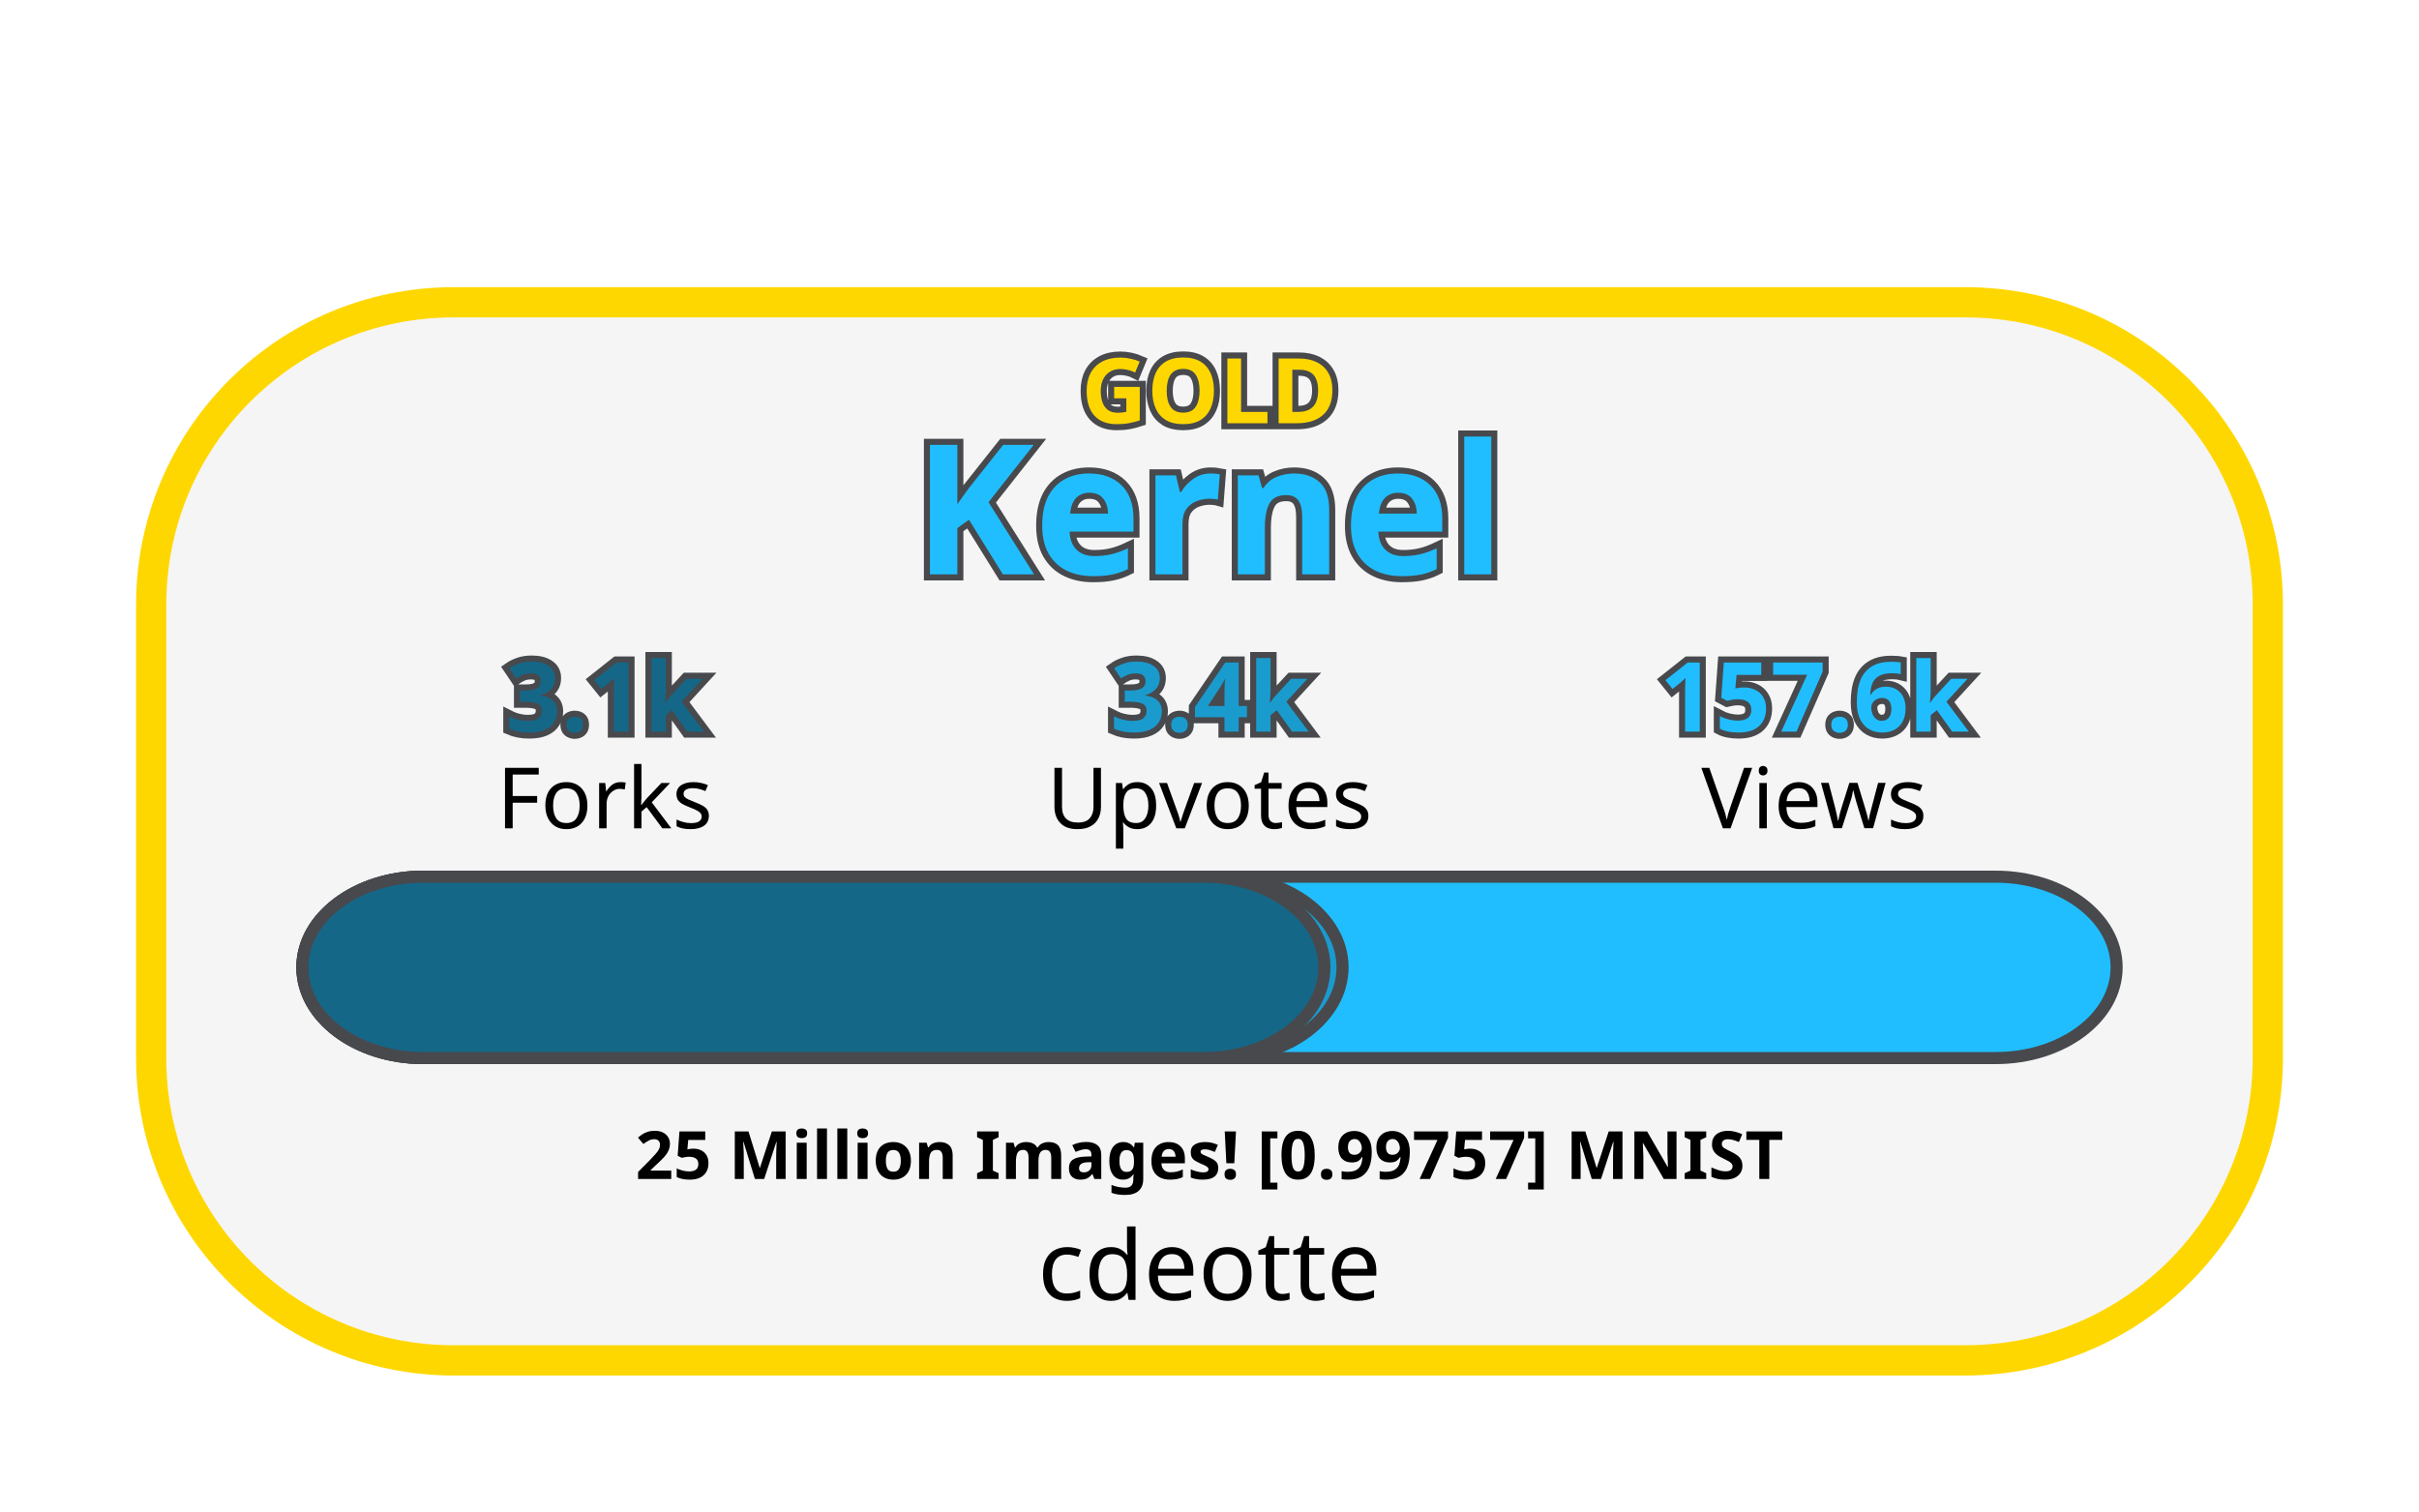
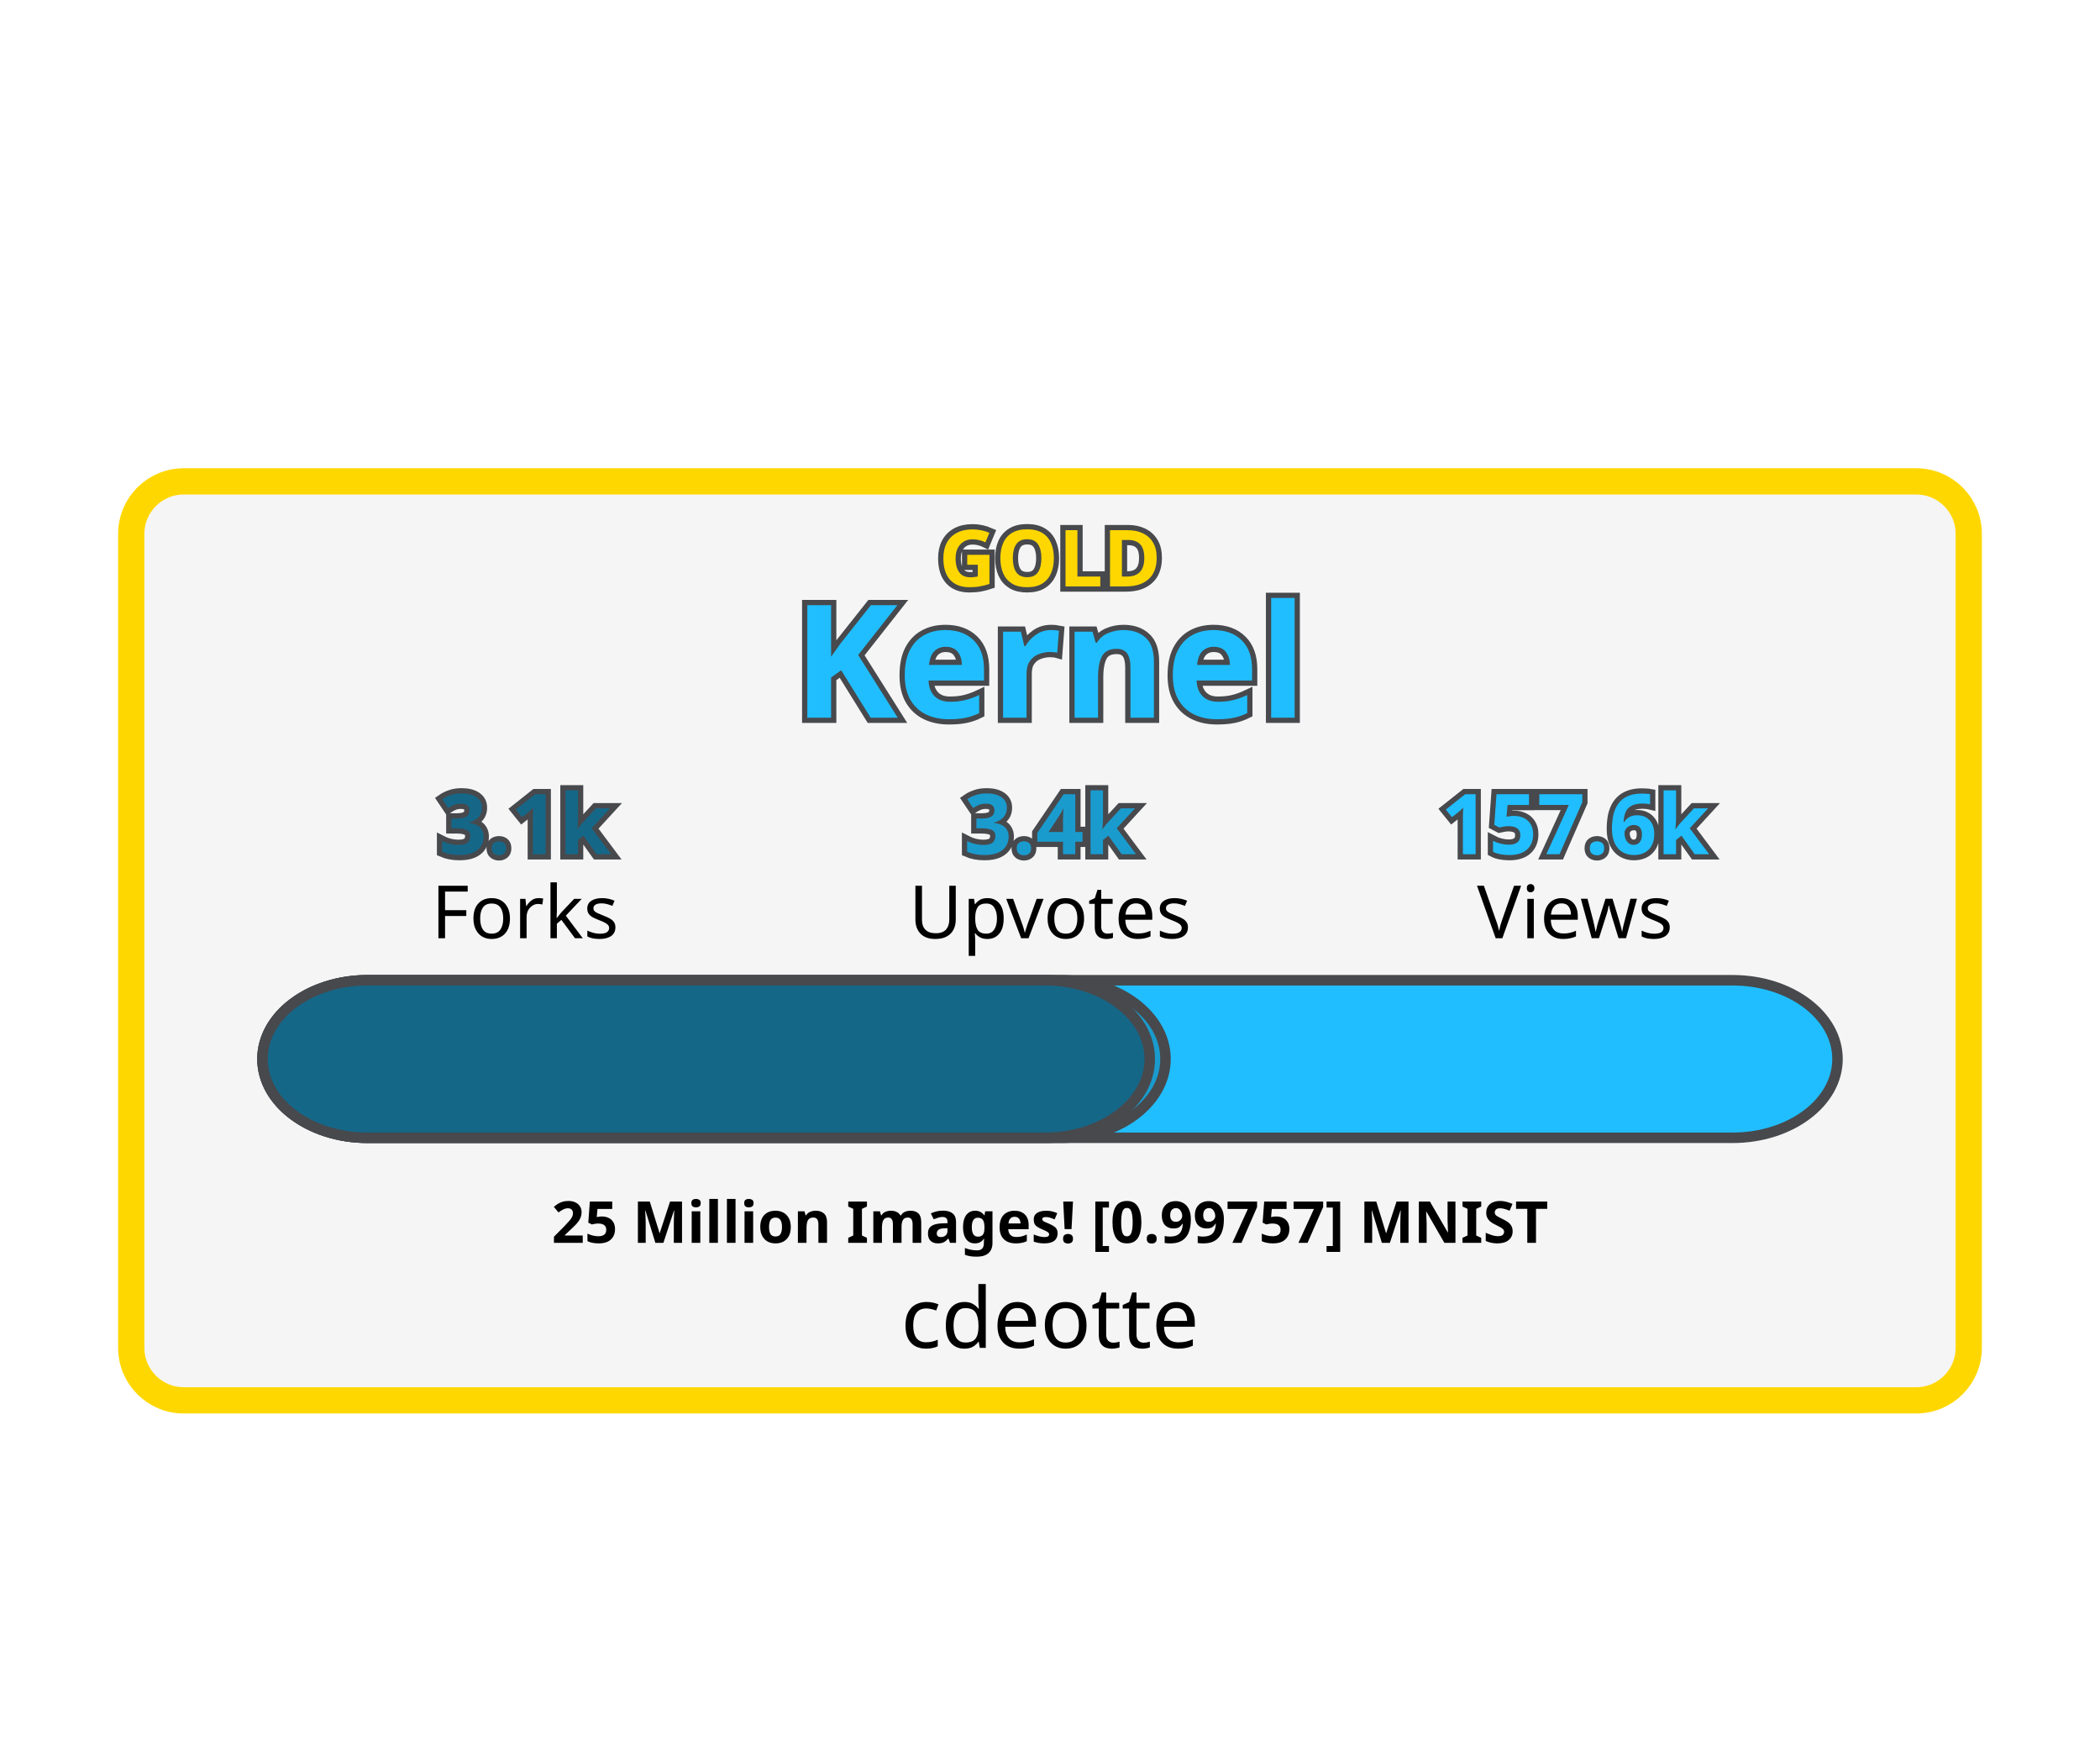
- <svg xmlns="http://www.w3.org/2000/svg" width="400" height="250" viewBox="0 0 400 200" fill="none">
+ <svg xmlns="http://www.w3.org/2000/svg" width="300" height="250" viewBox="0 0 400 200" fill="none">
  <style>
  text { font-family: Verdana, sans-serif; }
  .t   { font-weight: bold; }
  .m   { text-anchor: middle; }
  .e   { font-weight: bold; text-anchor: end; }
  .o   { paint-order: stroke; stroke: #47494D; stroke-width: 2px; }
</style>
-   <rect x="25" y="25" rx="50" width="350" height="175" fill="#F5F5F5" stroke="#FFD700" stroke-width="5" />
+   <rect x="25" y="25" rx="10" width="350" height="175" fill="#F5F5F5" stroke="#FFD700" stroke-width="5" />
  <text fill="#FFD700" font-size="15" x="200" y="45" class="t m o">GOLD</text>
  <text fill="#20BEFF" font-size="30" x="200" y="70" class="t m o">Kernel</text>
  <rect x="50" y="120" width="300" height="30" rx="20" fill="#20BEFF" stroke="#47494D" stroke-width="2" />
  <rect x="50" y="120" width="172" height="30" rx="20" fill="#1a9bce" stroke="#47494D" stroke-width="2" />
  <rect x="50" y="120" width="169" height="30" rx="20" fill="#156788" stroke="#47494D" stroke-width="2" />
  <text x="300" y="96" fill="#20BEFF" class="t m o" font-size="16">157.6k</text>
  <text x="300" y="112" fill="#000000" class="m" font-size="14">Views</text>
  <text x="200" y="96" fill="#1a9bce" class="t m o" font-size="16">3.4k</text>
  <text x="200" y="112" fill="#000000" class="m" font-size="14">Upvotes</text>
  <text x="100" y="96" fill="#156788" class="t m o" font-size="16">3.1k</text>
  <text x="100" y="112" fill="#000000" class="m" font-size="14">Forks</text>
  <text x="200" y="170" fill="#000000" class="t m" font-size="11">25 Million Images! [0.99757] MNIST</text>
  <text x="200" y="190" fill="#000000" class="m" font-size="16">cdeotte</text>
</svg>
